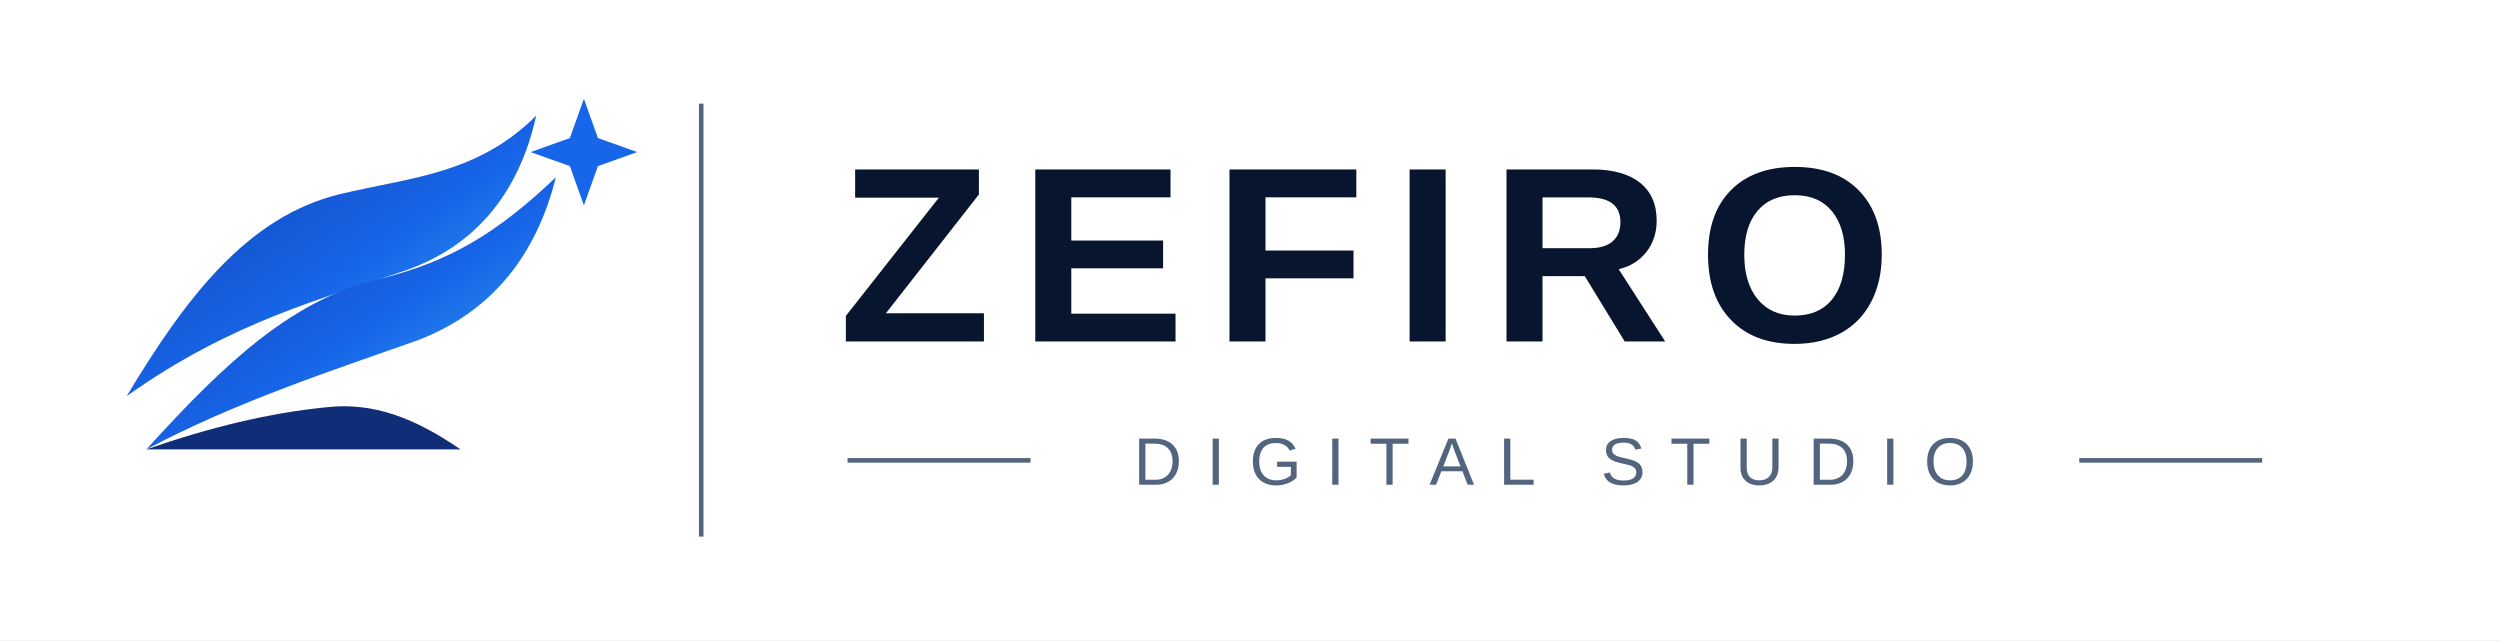
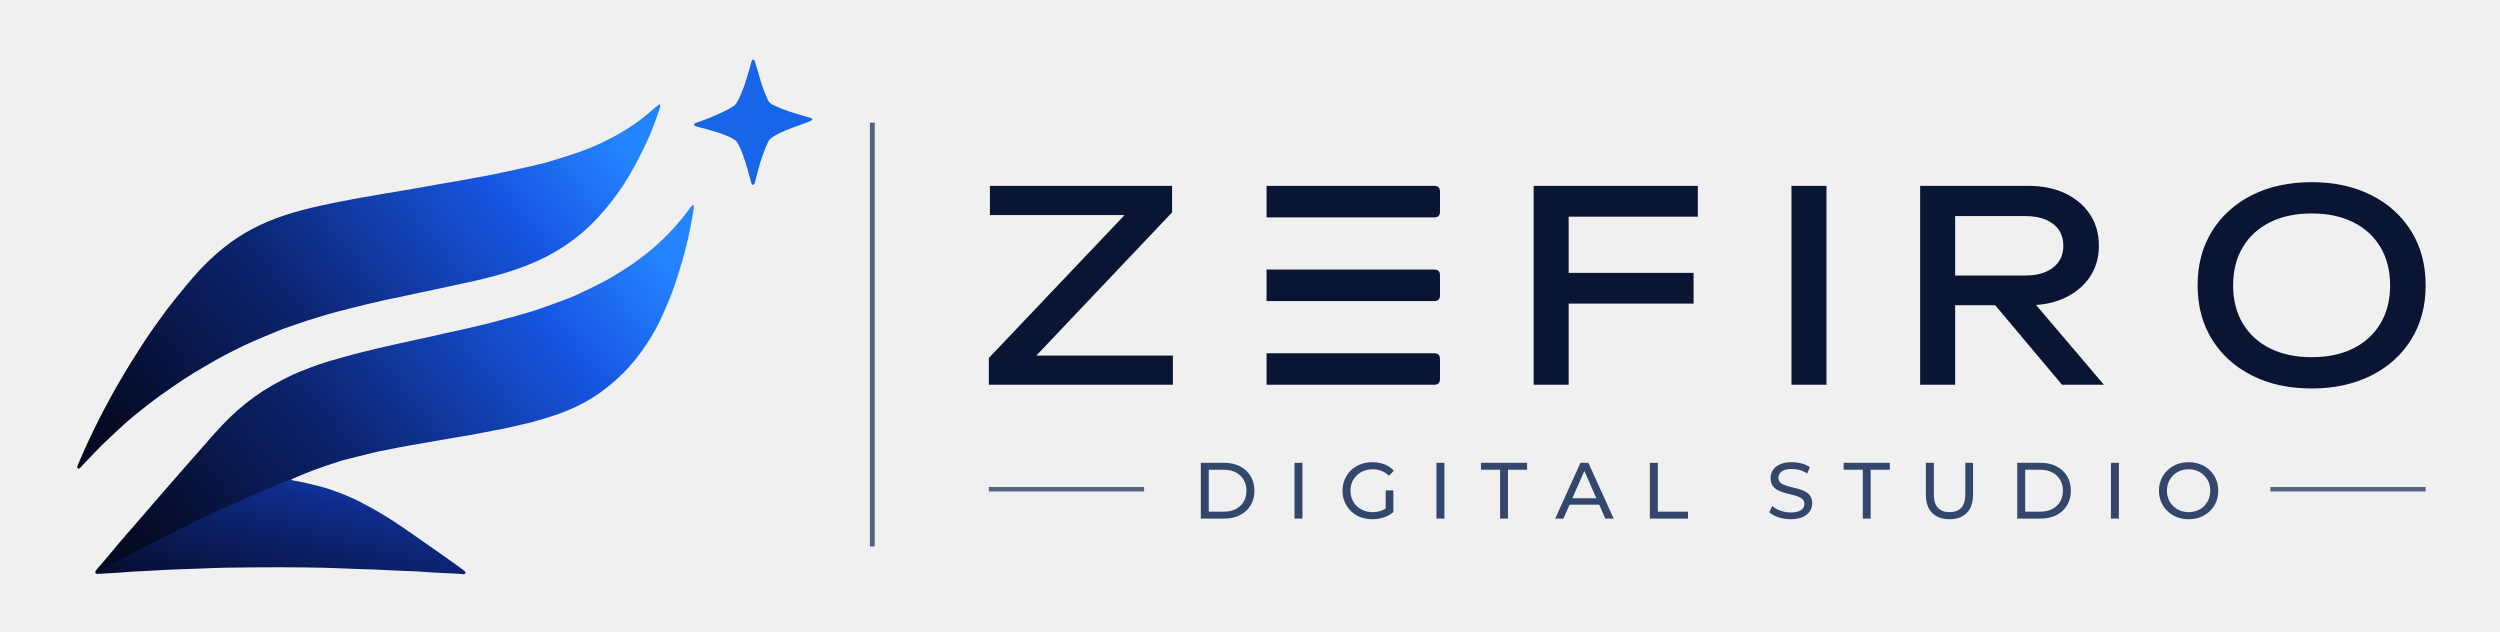
- <svg xmlns="http://www.w3.org/2000/svg" viewBox="0 0 820 210" role="img" aria-labelledby="title desc">
-   <rect width="820" height="210" fill="#FFFFFF" />
-   <g transform="translate(25 14) scale(0.92)">
+ <svg xmlns="http://www.w3.org/2000/svg" viewBox="100 120 1345 340">
+   <g transform="translate(120 130)">
    <defs>
-       <linearGradient id="blue" x1="0" y1="0" x2="1" y2="1">
-         <stop offset="0" stop-color="#123DAD" />
-         <stop offset="0.55" stop-color="#1765E8" />
-         <stop offset="1" stop-color="#39B8F4" />
+       <linearGradient id="zwL" x1="0" y1="0.75" x2="1" y2="0.25">
+         <stop offset="0" stop-color="#050A24" />
+         <stop offset="0.38" stop-color="#0C2470" />
+         <stop offset="0.78" stop-color="#1656E2" />
+         <stop offset="1" stop-color="#2484FF" />
+       </linearGradient>
+       <linearGradient id="zbL" x1="0" y1="1" x2="1" y2="0">
+         <stop offset="0" stop-color="#060C2C" />
+         <stop offset="0.7" stop-color="#0E2C8C" />
+         <stop offset="1" stop-color="#1A4FD8" />
      </linearGradient>
    </defs>
-     <path d="M18 126 C39 91 61 62 94 54 C119 48 143 47 164 26 C158 53 143 72 118 81 C89 91 56 99 18 126Z" fill="url(#blue)" />
-     <path d="M25 145 C54 113 78 91 109 84 C133 78 150 68 171 48 C164 76 148 96 122 106 C91 117 57 128 25 145Z" fill="url(#blue)" />
-     <path d="M25 145 C48 137 69 132 89 130 C106 128 121 134 137 145Z" fill="#102D78" />
-     <path d="M181 20 L186 34 L200 39 L186 44 L181 58 L176 44 L162 39 L176 34Z" fill="#1765E8" />
+     <path d="M229.25 298.90C228.86 298.79 223.57 298.49 219.25 298.33C216.68 298.24 213.23 298.05 211.58 297.92C206.12 297.47 203.64 297.34 198.00 297.17C194.93 297.07 190.77 296.89 188.75 296.76C185.30 296.53 182.21 296.41 169.17 296.00C166.19 295.91 162.44 295.76 160.83 295.67C154.23 295.31 135.24 295.12 118.42 295.23C101.93 295.34 99.60 295.39 87.00 295.91C83.75 296.04 78.42 296.24 75.17 296.33C71.91 296.43 67.83 296.62 66.08 296.76C64.34 296.89 60.33 297.12 57.17 297.25C51.59 297.49 48.89 297.66 45.42 297.99C44.50 298.07 42.62 298.19 41.25 298.25C39.88 298.31 37.18 298.47 35.26 298.60C29.83 298.97 29.80 299.02 37.25 294.96C69.86 277.15 100.82 262.23 130.73 249.90C135.19 248.06 136.60 247.54 136.77 247.69C136.90 247.79 136.96 247.93 136.92 248.00C136.77 248.23 137.23 248.46 138.08 248.57C140.64 248.91 146.76 250.27 152.17 251.68C158.59 253.35 167.13 256.64 173.50 259.88C181.49 263.95 190.20 269.17 197.17 274.08C197.95 274.62 200.16 276.15 202.08 277.46C204.01 278.78 207.80 281.43 210.50 283.34C213.20 285.26 216.86 287.82 218.62 289.04C221.28 290.88 226.56 294.66 229.39 296.76C230.26 297.40 230.65 298.05 230.40 298.45C230.23 298.73 229.57 298.99 229.25 298.90Z" fill="url(#zbL)" />
+     <path d="M31.37 298.13C30.96 297.72 31.22 297.28 33.46 294.71C34.72 293.26 36.12 291.63 36.58 291.08C37.03 290.53 38.23 289.11 39.25 287.92C40.26 286.72 41.92 284.74 42.92 283.51C43.93 282.28 45.39 280.56 46.17 279.68C46.96 278.80 49.02 276.43 50.75 274.42C54.06 270.56 55.70 268.67 61.52 261.99C68.95 253.47 70.45 251.72 71.73 250.18C72.45 249.30 74.04 247.48 75.26 246.14C76.49 244.80 78.40 242.62 79.52 241.31C80.63 239.99 82.43 237.93 83.52 236.72C84.61 235.52 86.12 233.82 86.88 232.95C95.38 223.21 95.92 222.60 99.24 219.07C110.44 207.15 122.15 198.75 137.58 191.58C141.97 189.54 151.84 185.82 156.17 184.58C156.95 184.35 158.33 183.95 159.25 183.67C161.58 182.97 164.27 182.21 166.42 181.65C167.42 181.39 169.08 180.94 170.08 180.67C171.09 180.39 172.59 180.01 173.42 179.82C174.24 179.63 175.40 179.34 176.00 179.17C176.60 179.00 178.28 178.59 179.75 178.26C181.22 177.92 183.09 177.47 183.92 177.25C184.74 177.03 185.72 176.80 186.08 176.74C186.45 176.68 187.46 176.46 188.33 176.25C191.92 175.37 198.43 173.93 200.00 173.66C200.60 173.57 201.42 173.38 201.83 173.24C202.25 173.11 203.33 172.86 204.25 172.68C206.66 172.22 210.65 171.36 211.24 171.18C211.52 171.09 212.24 170.93 212.83 170.83C213.43 170.73 214.44 170.51 215.08 170.33C216.53 169.93 219.59 169.22 221.58 168.84C223.26 168.51 226.19 167.87 228.83 167.25C229.80 167.02 231.56 166.61 232.75 166.34C239.97 164.67 245.21 163.39 247.25 162.80C248.53 162.43 250.26 161.96 251.08 161.75C254.63 160.86 260.87 159.11 265.17 157.80C266.68 157.34 268.07 156.92 268.25 156.87C268.55 156.79 270.80 155.99 276.92 153.80C277.93 153.44 279.24 152.96 279.83 152.75C280.43 152.54 281.63 152.09 282.50 151.75C283.37 151.42 284.57 150.97 285.17 150.75C289.16 149.32 302.81 142.77 307.68 139.96C326.45 129.10 339.06 118.18 350.70 102.68C352.60 100.16 352.73 100.05 353.17 100.59C353.44 100.91 353.20 103.03 352.50 106.67C352.24 108.00 351.79 110.36 351.50 111.92C350.34 118.11 348.71 124.88 347.00 130.58C346.54 132.14 345.89 134.32 345.56 135.42C343.50 142.43 340.96 149.34 338.00 156.00C337.53 157.05 336.82 158.67 336.42 159.59C331.78 170.37 323.54 182.51 315.42 190.56C303.11 202.76 291.13 209.71 273.08 215.14C267.41 216.84 265.82 217.26 259.92 218.58C258.04 219.00 255.29 219.63 251.17 220.58C250.20 220.80 248.89 221.06 248.25 221.16C247.61 221.26 246.15 221.53 245.00 221.75C243.85 221.98 242.13 222.32 241.17 222.51C240.20 222.70 238.37 223.04 237.10 223.26C235.83 223.49 234.72 223.71 234.65 223.76C234.57 223.81 233.33 224.03 231.88 224.25C228.24 224.81 225.45 225.28 223.00 225.75C221.85 225.97 220.32 226.23 219.58 226.33C218.85 226.43 217.65 226.63 216.92 226.78C216.18 226.92 214.68 227.18 213.58 227.34C211.69 227.63 209.15 228.08 205.17 228.83C204.20 229.01 202.52 229.31 201.42 229.50C200.32 229.69 198.78 229.95 198.00 230.09C195.65 230.49 191.36 231.33 189.50 231.75C188.54 231.97 187.38 232.20 186.92 232.25C186.08 232.36 183.61 232.89 181.00 233.52C180.22 233.71 178.80 234.04 177.83 234.25C176.87 234.47 175.78 234.75 175.42 234.88C175.05 235.01 174.45 235.17 174.08 235.23C173.72 235.29 172.74 235.52 171.92 235.75C170.00 236.27 167.13 236.99 166.17 237.20C164.67 237.51 159.52 239.14 155.33 240.61C153.64 241.21 151.31 242.03 150.17 242.42C147.41 243.37 141.35 245.82 138.46 247.15C137.85 247.43 137.26 247.67 137.16 247.67C137.06 247.67 134.52 248.67 131.53 249.90C101.63 262.17 69.80 277.50 37.14 295.36C34.14 296.99 31.66 298.33 31.63 298.33C31.59 298.33 31.48 298.24 31.37 298.13Z" fill="url(#zwL)" />
+     <path d="M21.76 241.84C21.41 241.46 21.51 240.81 22.08 239.67C22.29 239.25 22.99 237.64 23.63 236.08C26.09 230.16 32.03 217.73 35.63 211.00C40.40 202.07 41.36 200.31 43.16 197.25C44.24 195.42 45.94 192.53 46.93 190.83C50.43 184.84 59.41 170.83 62.21 167.00C62.92 166.04 64.38 164.00 65.45 162.46C68.16 158.62 71.91 153.69 75.00 149.92C76.43 148.17 78.64 145.47 79.91 143.92C98.27 121.50 115.58 110.17 142.17 103.14C149.87 101.11 154.85 100.02 168.83 97.33C172.64 96.60 175.28 96.14 181.58 95.09C182.41 94.95 184.13 94.65 185.42 94.42C187.79 93.99 188.30 93.90 196.33 92.58C198.85 92.16 202.12 91.61 203.58 91.34C205.05 91.07 207.60 90.62 209.25 90.34C210.90 90.05 213.19 89.63 214.33 89.41C215.48 89.19 217.19 88.89 218.14 88.75C219.08 88.61 220.19 88.42 220.60 88.33C221.00 88.24 222.18 88.05 223.21 87.91C224.24 87.76 225.50 87.54 226.00 87.41C226.50 87.29 227.85 87.03 229.00 86.85C230.15 86.67 231.83 86.38 232.75 86.19C233.67 86.01 235.73 85.62 237.33 85.34C244.22 84.10 245.56 83.83 249.25 83.01C250.53 82.72 252.63 82.27 253.92 82.00C255.20 81.73 257.30 81.28 258.58 81.00C259.87 80.71 261.78 80.30 262.83 80.07C263.89 79.85 265.31 79.52 266.00 79.34C266.69 79.16 267.96 78.85 268.83 78.65C272.05 77.93 272.97 77.69 275.55 76.93C277.01 76.51 279.67 75.69 281.47 75.10C283.27 74.52 285.76 73.72 287.00 73.34C302.89 68.42 318.55 59.96 329.60 50.33C334.52 46.03 334.73 45.89 335.18 46.43C335.47 46.78 335.26 47.56 333.79 51.67C333.14 53.45 332.41 55.52 332.16 56.25C331.69 57.62 330.35 60.91 328.83 64.42C327.68 67.08 324.56 73.48 323.34 75.67C322.81 76.63 321.85 78.43 321.20 79.67C314.86 91.94 303.69 106.23 293.92 114.59C279.52 126.90 263.77 134.29 239.67 140.09C238.80 140.29 237.48 140.62 236.75 140.80C235.28 141.17 232.31 141.82 229.75 142.34C225.55 143.20 224.14 143.50 224.02 143.57C223.95 143.61 222.97 143.84 221.82 144.07C217.45 144.96 211.48 146.22 207.17 147.17C203.16 148.06 200.45 148.63 198.67 148.99C197.70 149.19 196.35 149.49 195.67 149.66C194.98 149.84 193.89 150.07 193.25 150.17C191.93 150.37 188.90 151.00 186.42 151.59C184.50 152.04 181.52 152.73 179.58 153.16C178.85 153.33 177.65 153.62 176.92 153.81C176.18 154.00 174.46 154.43 173.08 154.75C171.71 155.08 170.06 155.49 169.42 155.67C168.78 155.85 167.76 156.10 167.17 156.23C165.64 156.56 159.82 158.10 155.83 159.23C154.49 159.61 149.82 161.04 146.00 162.25C145.04 162.55 142.26 163.49 139.83 164.33C137.40 165.18 134.97 166.02 134.42 166.19C133.10 166.62 130.74 167.51 129.00 168.25C128.22 168.58 126.61 169.25 125.42 169.75C124.23 170.24 122.61 170.92 121.83 171.25C121.05 171.59 119.48 172.26 118.33 172.75C114.36 174.45 113.57 174.80 111.42 175.83C102.93 179.90 98.69 182.14 91.75 186.22C88.63 188.05 85.37 189.96 84.50 190.47C80.26 192.96 66.80 202.16 62.42 205.57C61.23 206.49 59.95 207.47 59.58 207.74C59.22 208.01 58.02 208.96 56.92 209.85C55.82 210.75 53.75 212.40 52.33 213.52C49.67 215.64 47.84 217.24 43.57 221.24C35.31 228.96 33.65 230.55 31.80 232.53C30.67 233.74 28.38 236.14 26.71 237.87C25.04 239.60 23.67 241.09 23.67 241.17C23.67 241.35 22.50 242.17 22.24 242.17C22.14 242.17 21.92 242.02 21.76 241.84Z" fill="url(#zwL)" />
+     <path d="M384.54 89.12C384.35 88.92 384.11 88.37 384.01 87.92C383.91 87.46 383.65 86.41 383.43 85.58C383.20 84.76 382.75 83.07 382.41 81.83C381.89 79.88 381.07 77.31 380.00 74.24C378.41 69.70 377.07 66.88 375.97 65.81C374.20 64.07 368.21 61.66 360.75 59.66C359.65 59.37 357.93 58.91 356.92 58.64C355.91 58.37 354.81 58.08 354.49 57.99C353.56 57.75 353.20 57.26 353.51 56.70C353.73 56.31 354.26 56.08 357.51 54.99C364.00 52.80 373.59 48.24 375.47 46.45C376.88 45.10 379.93 38.19 381.41 33.00C381.66 32.13 382.16 30.48 382.53 29.34C382.89 28.20 383.49 26.19 383.84 24.86C384.20 23.54 384.58 22.36 384.68 22.23C385.16 21.66 386.03 22.30 386.25 23.38C386.32 23.68 386.74 25.15 387.20 26.67C387.66 28.18 388.21 30.04 388.44 30.79C390.27 37.06 390.68 38.21 392.55 42.50C393.77 45.31 394.09 45.62 397.24 47.06C401.95 49.23 406.12 50.63 415.51 53.24C417.89 53.89 417.47 54.66 414.06 55.90C412.97 56.30 411.33 56.90 410.42 57.24C409.50 57.58 408.00 58.12 407.08 58.45C401.24 60.49 395.71 63.27 394.20 64.90C392.82 66.40 389.73 74.39 388.10 80.67C387.87 81.54 387.41 83.26 387.07 84.50C386.73 85.74 386.35 87.24 386.22 87.83C385.86 89.45 385.27 89.91 384.54 89.12Z" fill="#1765E8" />
  </g>
-   <path d="M230 34V176" stroke="#53647F" stroke-width="1.5" />
-   <text x="275" y="112" fill="#07152F" font-family="Montserrat, Avenir Next, Arial, sans-serif" font-size="82" font-weight="600" letter-spacing="9">ZEFIRO</text>
-   <path d="M278 151H338 M682 151H742" stroke="#53647F" stroke-width="1.5" />
-   <text x="510" y="159" fill="#53647F" text-anchor="middle" font-family="Montserrat, Avenir Next, Arial, sans-serif" font-size="22" font-weight="500" letter-spacing="8">DIGITAL STUDIO</text>
+   <rect x="568" y="186" width="2.6" height="228" fill="#53647F" />
+   <path d="M731.01 327L632 327L632 312.59L705.05 235.69L632.57 235.69L632.57 220L730.58 220L730.58 234.27L657.54 311.31L731.01 311.31L731.01 327ZM781.407 220h90.253q3.051 0 3.051 3.051v10.847q0 3.051 -3.051 3.051h-90.253zM781.407 265.026h90.253q3.051 0 3.051 3.051v10.847q0 3.051 -3.051 3.051h-90.253zM781.407 310.051h90.253q3.051 0 3.051 3.051v10.847q0 3.051 -3.051 3.051h-90.253zM925.11 220L1013.42 220L1013.42 236.55L943.94 236.55L943.94 266.79L1011.14 266.79L1011.14 283.34L943.94 283.34L943.94 327L925.11 327L925.11 220ZM1063.81 327L1063.81 220L1082.65 220L1082.65 327L1063.81 327ZM1173.42 284.20L1151.87 284.20L1151.87 327L1133.04 327L1133.04 220L1191.39 220Q1202.66 220 1211.15 224.07Q1219.64 228.13 1224.42 235.34Q1229.20 242.54 1229.20 252.24L1229.20 252.24Q1229.20 261.66 1224.42 268.86Q1219.64 276.07 1211.22 280.06L1211.22 280.06Q1204.23 283.49 1195.39 284.06L1195.39 284.06L1231.91 327L1209.37 327L1173.42 284.20ZM1151.87 236.26L1151.87 268.22L1189.68 268.22Q1199.10 268.22 1204.59 263.94Q1210.08 259.66 1210.08 252.24L1210.08 252.24Q1210.08 244.68 1204.59 240.47Q1199.10 236.26 1189.68 236.26L1189.68 236.26L1151.87 236.26ZM1343.65 329.00L1343.65 329.00Q1325.39 329.00 1311.55 322.01Q1297.71 315.02 1290.01 302.53Q1282.31 290.05 1282.31 273.50L1282.31 273.50Q1282.31 256.95 1290.01 244.47Q1297.71 231.98 1311.55 224.99Q1325.39 218.00 1343.65 218.00L1343.65 218.00Q1361.91 218.00 1375.75 224.99Q1389.59 231.98 1397.30 244.47Q1405 256.95 1405 273.50L1405 273.50Q1405 290.05 1397.30 302.53Q1389.59 315.02 1375.75 322.01Q1361.91 329.00 1343.65 329.00ZM1343.65 312.16L1343.65 312.16Q1356.64 312.16 1366.05 307.45Q1375.47 302.75 1380.68 294.04Q1385.88 285.34 1385.88 273.50L1385.88 273.50Q1385.88 261.66 1380.68 252.96Q1375.47 244.25 1366.05 239.55Q1356.64 234.84 1343.65 234.84L1343.65 234.84Q1330.81 234.84 1321.33 239.55Q1311.84 244.25 1306.63 252.96Q1301.42 261.66 1301.42 273.50L1301.42 273.50Q1301.42 285.34 1306.63 294.04Q1311.84 302.75 1321.33 307.45Q1330.81 312.16 1343.65 312.16Z" fill="#0A1433" />
+   <path d="M758.68 399L746.04 399L746.04 369L758.68 369Q763.48 369 767.14 370.89Q770.81 372.77 772.84 376.16Q774.88 379.54 774.88 384L774.88 384Q774.88 388.46 772.84 391.84Q770.81 395.23 767.14 397.11Q763.48 399 758.68 399L758.68 399ZM750.32 372.73L750.32 395.27L758.42 395.27Q762.15 395.27 764.87 393.86Q767.59 392.44 769.09 389.89Q770.59 387.34 770.59 384L770.59 384Q770.59 380.61 769.09 378.09Q767.59 375.56 764.87 374.14Q762.15 372.73 758.42 372.73L758.42 372.73L750.32 372.73ZM800.72 399L796.44 399L796.44 369L800.72 369L800.72 399ZM838.26 399.34L838.26 399.34Q834.79 399.34 831.88 398.21Q828.96 397.07 826.82 394.99Q824.68 392.91 823.48 390.13Q822.28 387.34 822.28 384Q822.28 380.66 823.48 377.87Q824.68 375.09 826.84 373.01Q829.01 370.93 831.92 369.79Q834.84 368.66 838.35 368.66L838.35 368.66Q841.91 368.66 844.86 369.81Q847.82 370.97 849.88 373.29L849.88 373.29L847.22 375.94Q845.38 374.14 843.21 373.31Q841.05 372.47 838.52 372.47L838.52 372.47Q835.95 372.47 833.74 373.33Q831.54 374.19 829.93 375.73Q828.32 377.27 827.44 379.39Q826.56 381.51 826.56 384L826.56 384Q826.56 386.44 827.44 388.56Q828.32 390.69 829.93 392.25Q831.54 393.81 833.72 394.67Q835.91 395.53 838.48 395.53L838.48 395.53Q840.88 395.53 843.11 394.76L843.11 394.76Q844.35 394.33 845.51 393.60L845.51 393.60L845.51 383.83L849.62 383.83L849.62 395.53Q847.39 397.41 844.41 398.38Q841.44 399.34 838.26 399.34ZM877.09 399L872.81 399L872.81 369L877.09 369L877.09 399ZM911.29 399L907.05 399L907.05 372.73L896.76 372.73L896.76 369L921.58 369L921.58 372.73L911.29 372.73L911.29 399ZM941.12 399L936.71 399L950.29 369L954.54 369L968.16 399L963.66 399L960.36 391.50L944.42 391.50L941.12 399ZM945.92 388.07L958.86 388.07L952.39 373.37L945.92 388.07ZM1008.15 399L987.62 399L987.62 369L991.91 369L991.91 395.27L1008.15 395.27L1008.15 399ZM1063.35 399.34L1063.35 399.34Q1059.92 399.34 1056.79 398.29Q1053.66 397.24 1051.86 395.57L1051.86 395.57L1053.45 392.23Q1055.16 393.73 1057.82 394.71Q1060.48 395.70 1063.35 395.70L1063.35 395.70Q1065.96 395.70 1067.59 395.10Q1069.22 394.50 1069.99 393.45Q1070.76 392.40 1070.76 391.07L1070.76 391.07Q1070.76 389.53 1069.76 388.59Q1068.75 387.64 1067.14 387.06Q1065.54 386.49 1063.61 386.06Q1061.68 385.63 1059.73 385.05Q1057.78 384.47 1056.17 383.57Q1054.56 382.67 1053.58 381.15Q1052.59 379.63 1052.59 377.23L1052.59 377.23Q1052.59 374.91 1053.81 372.96Q1055.04 371.01 1057.59 369.84Q1060.14 368.66 1064.08 368.66L1064.08 368.66Q1066.69 368.66 1069.26 369.34Q1071.84 370.03 1073.72 371.31L1073.72 371.31L1072.31 374.74Q1070.38 373.46 1068.24 372.88Q1066.09 372.30 1064.08 372.30L1064.08 372.30Q1061.55 372.30 1059.92 372.94Q1058.29 373.59 1057.54 374.66Q1056.79 375.73 1056.79 377.06L1056.79 377.06Q1056.79 378.64 1057.80 379.59Q1058.81 380.53 1060.41 381.09Q1062.02 381.64 1063.95 382.09Q1065.88 382.54 1067.83 383.10Q1069.78 383.66 1071.39 384.56Q1072.99 385.46 1073.98 386.96Q1074.96 388.46 1074.96 390.81L1074.96 390.81Q1074.96 393.09 1073.72 395.04Q1072.48 396.99 1069.89 398.16Q1067.29 399.34 1063.35 399.34ZM1106.42 399L1102.18 399L1102.18 372.73L1091.89 372.73L1091.89 369L1116.71 369L1116.71 372.73L1106.42 372.73L1106.42 399ZM1148.81 399.34L1148.81 399.34Q1142.89 399.34 1139.51 395.96Q1136.12 392.57 1136.12 386.06L1136.12 386.06L1136.12 369L1140.41 369L1140.41 385.89Q1140.41 390.90 1142.61 393.21Q1144.82 395.53 1148.85 395.53L1148.85 395.53Q1152.92 395.53 1155.13 393.21Q1157.34 390.90 1157.34 385.89L1157.34 385.89L1157.34 369L1161.49 369L1161.49 386.06Q1161.49 392.57 1158.13 395.96Q1154.76 399.34 1148.81 399.34ZM1197.92 399L1185.28 399L1185.28 369L1197.92 369Q1202.72 369 1206.39 370.89Q1210.05 372.77 1212.09 376.16Q1214.12 379.54 1214.12 384L1214.12 384Q1214.12 388.46 1212.09 391.84Q1210.05 395.23 1206.39 397.11Q1202.72 399 1197.92 399L1197.92 399ZM1189.56 372.73L1189.56 395.27L1197.66 395.27Q1201.39 395.27 1204.11 393.86Q1206.84 392.44 1208.34 389.89Q1209.84 387.34 1209.84 384L1209.84 384Q1209.84 380.61 1208.34 378.09Q1206.84 375.56 1204.11 374.14Q1201.39 372.73 1197.66 372.73L1197.66 372.73L1189.56 372.73ZM1239.96 399L1235.68 399L1235.68 369L1239.96 369L1239.96 399ZM1277.51 399.34L1277.51 399.34Q1274.08 399.34 1271.14 398.19Q1268.21 397.03 1266.06 394.95Q1263.92 392.87 1262.72 390.09Q1261.52 387.30 1261.52 384L1261.52 384Q1261.52 380.70 1262.72 377.91Q1263.92 375.13 1266.06 373.05Q1268.21 370.97 1271.12 369.81Q1274.04 368.66 1277.51 368.66L1277.51 368.66Q1280.94 368.66 1283.83 369.79Q1286.72 370.93 1288.89 373.01Q1291.05 375.09 1292.23 377.87Q1293.41 380.66 1293.41 384L1293.41 384Q1293.41 387.34 1292.23 390.13Q1291.05 392.91 1288.89 394.99Q1286.72 397.07 1283.83 398.21Q1280.94 399.34 1277.51 399.34ZM1277.51 395.53L1277.51 395.53Q1279.99 395.53 1282.11 394.67Q1284.24 393.81 1285.80 392.25Q1287.36 390.69 1288.24 388.59Q1289.12 386.49 1289.12 384L1289.12 384Q1289.12 381.51 1288.24 379.41Q1287.36 377.31 1285.80 375.75Q1284.24 374.19 1282.11 373.33Q1279.99 372.47 1277.51 372.47L1277.51 372.47Q1274.98 372.47 1272.86 373.33Q1270.74 374.19 1269.15 375.75Q1267.56 377.31 1266.69 379.41Q1265.81 381.51 1265.81 384L1265.81 384Q1265.81 386.49 1266.69 388.59Q1267.56 390.69 1269.15 392.25Q1270.74 393.81 1272.86 394.67Q1274.98 395.53 1277.51 395.53Z" fill="#33466B" />
+   <rect x="632" y="382" width="83.536" height="2.4" fill="#53647F" />
+   <rect x="1321.464" y="382" width="83.536" height="2.4" fill="#53647F" />
</svg>
